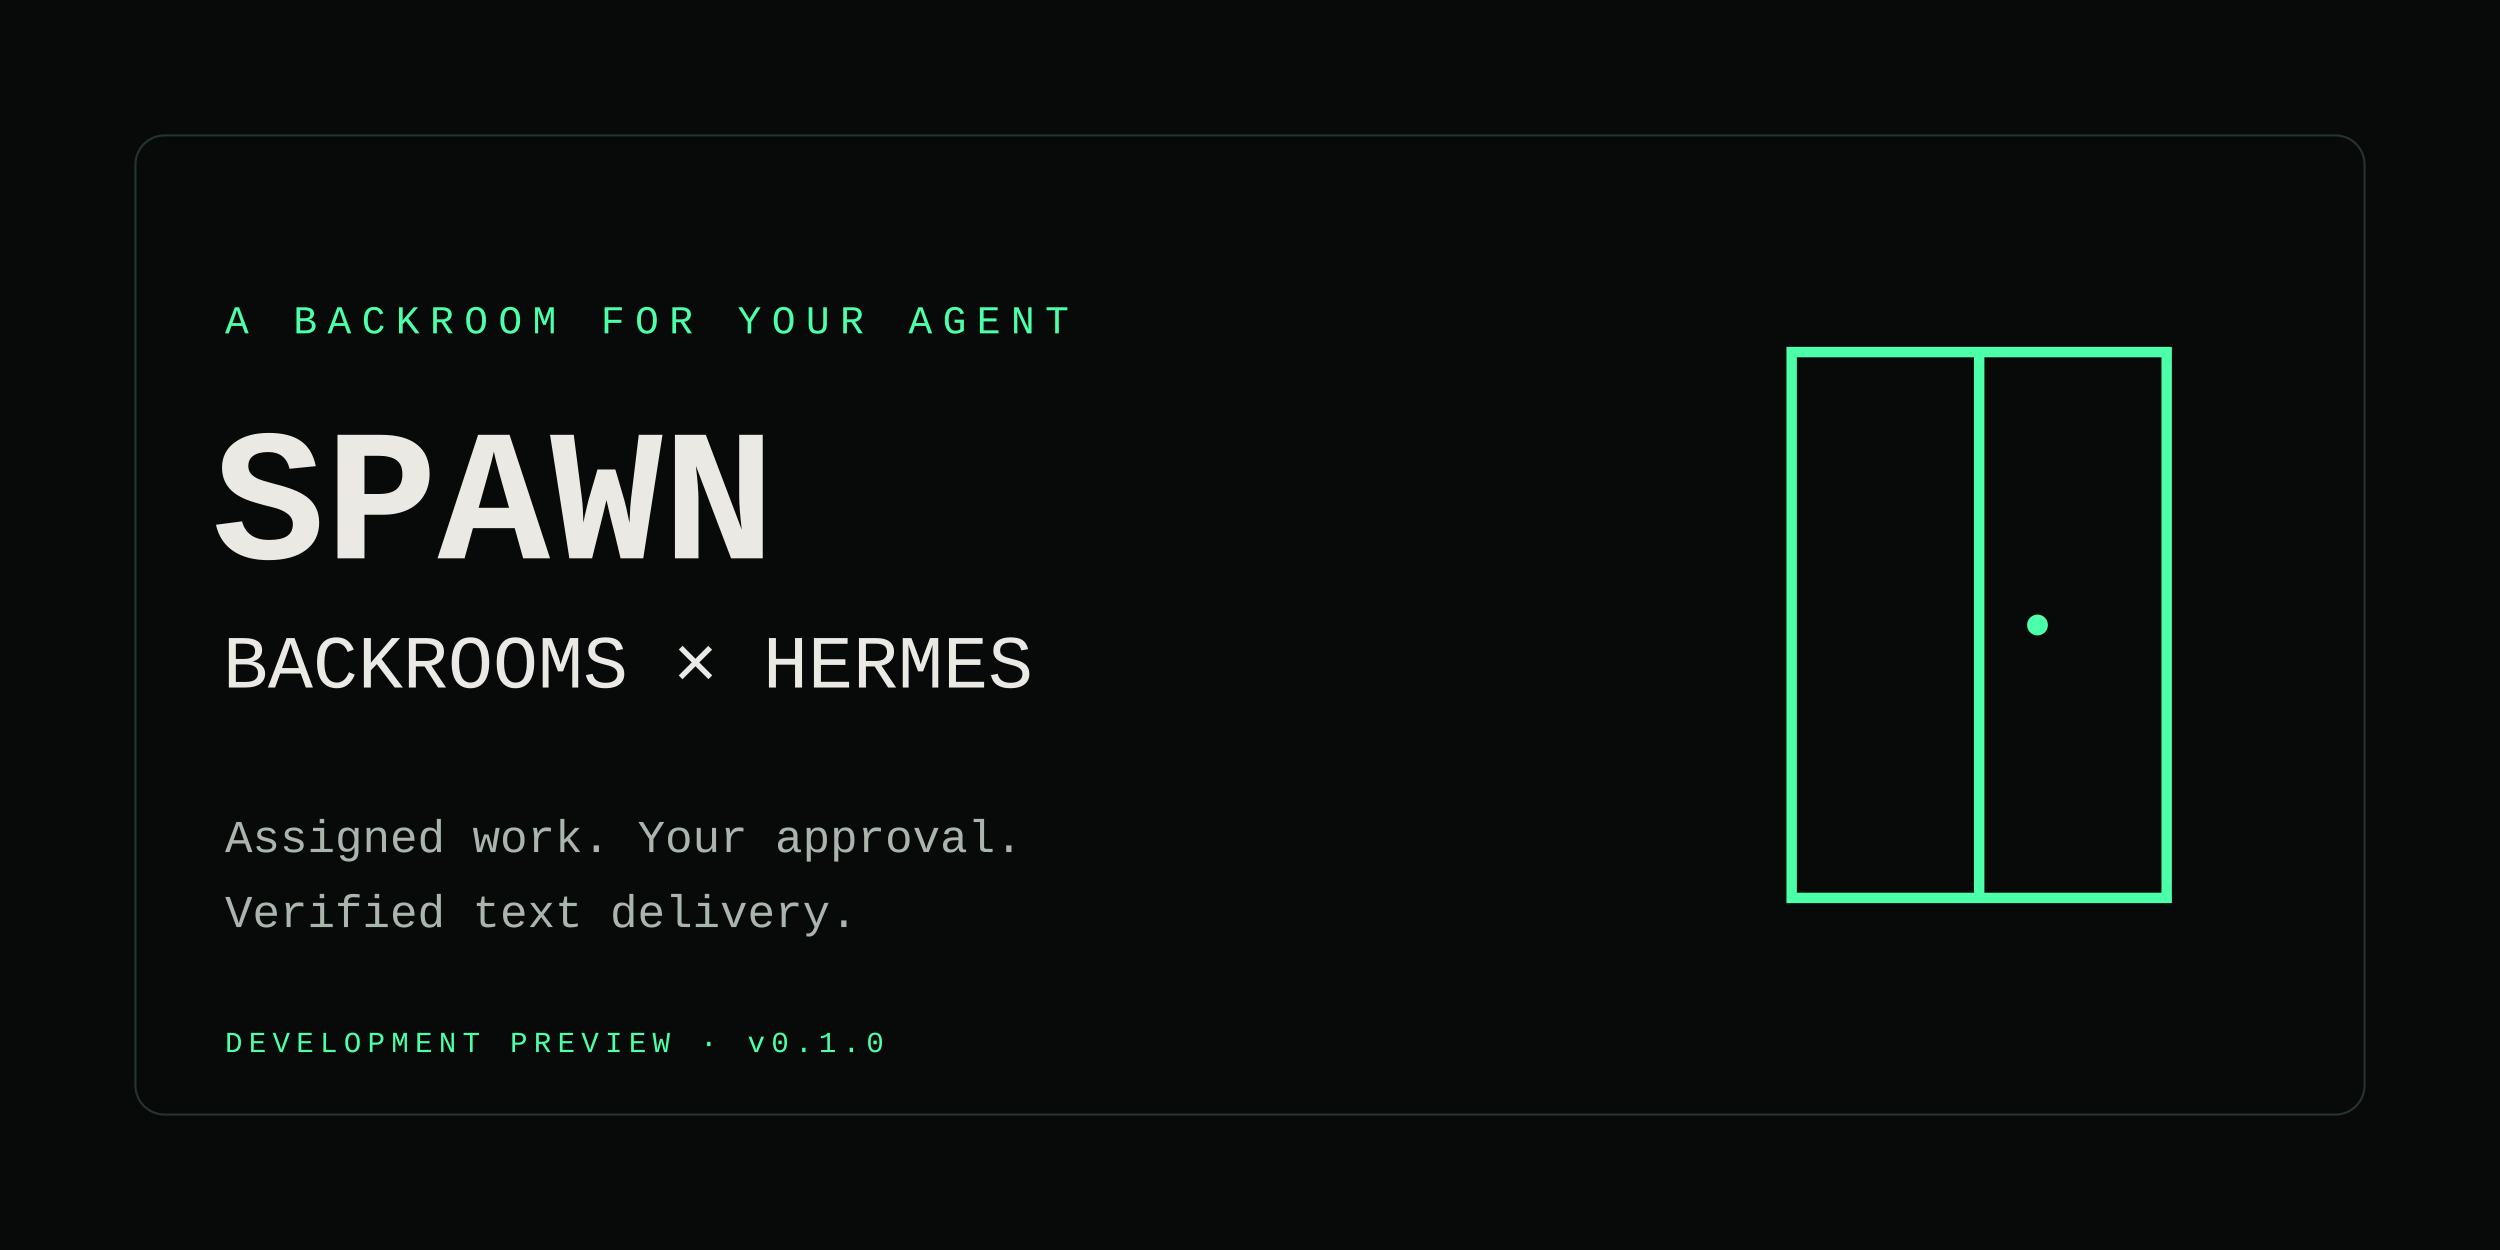
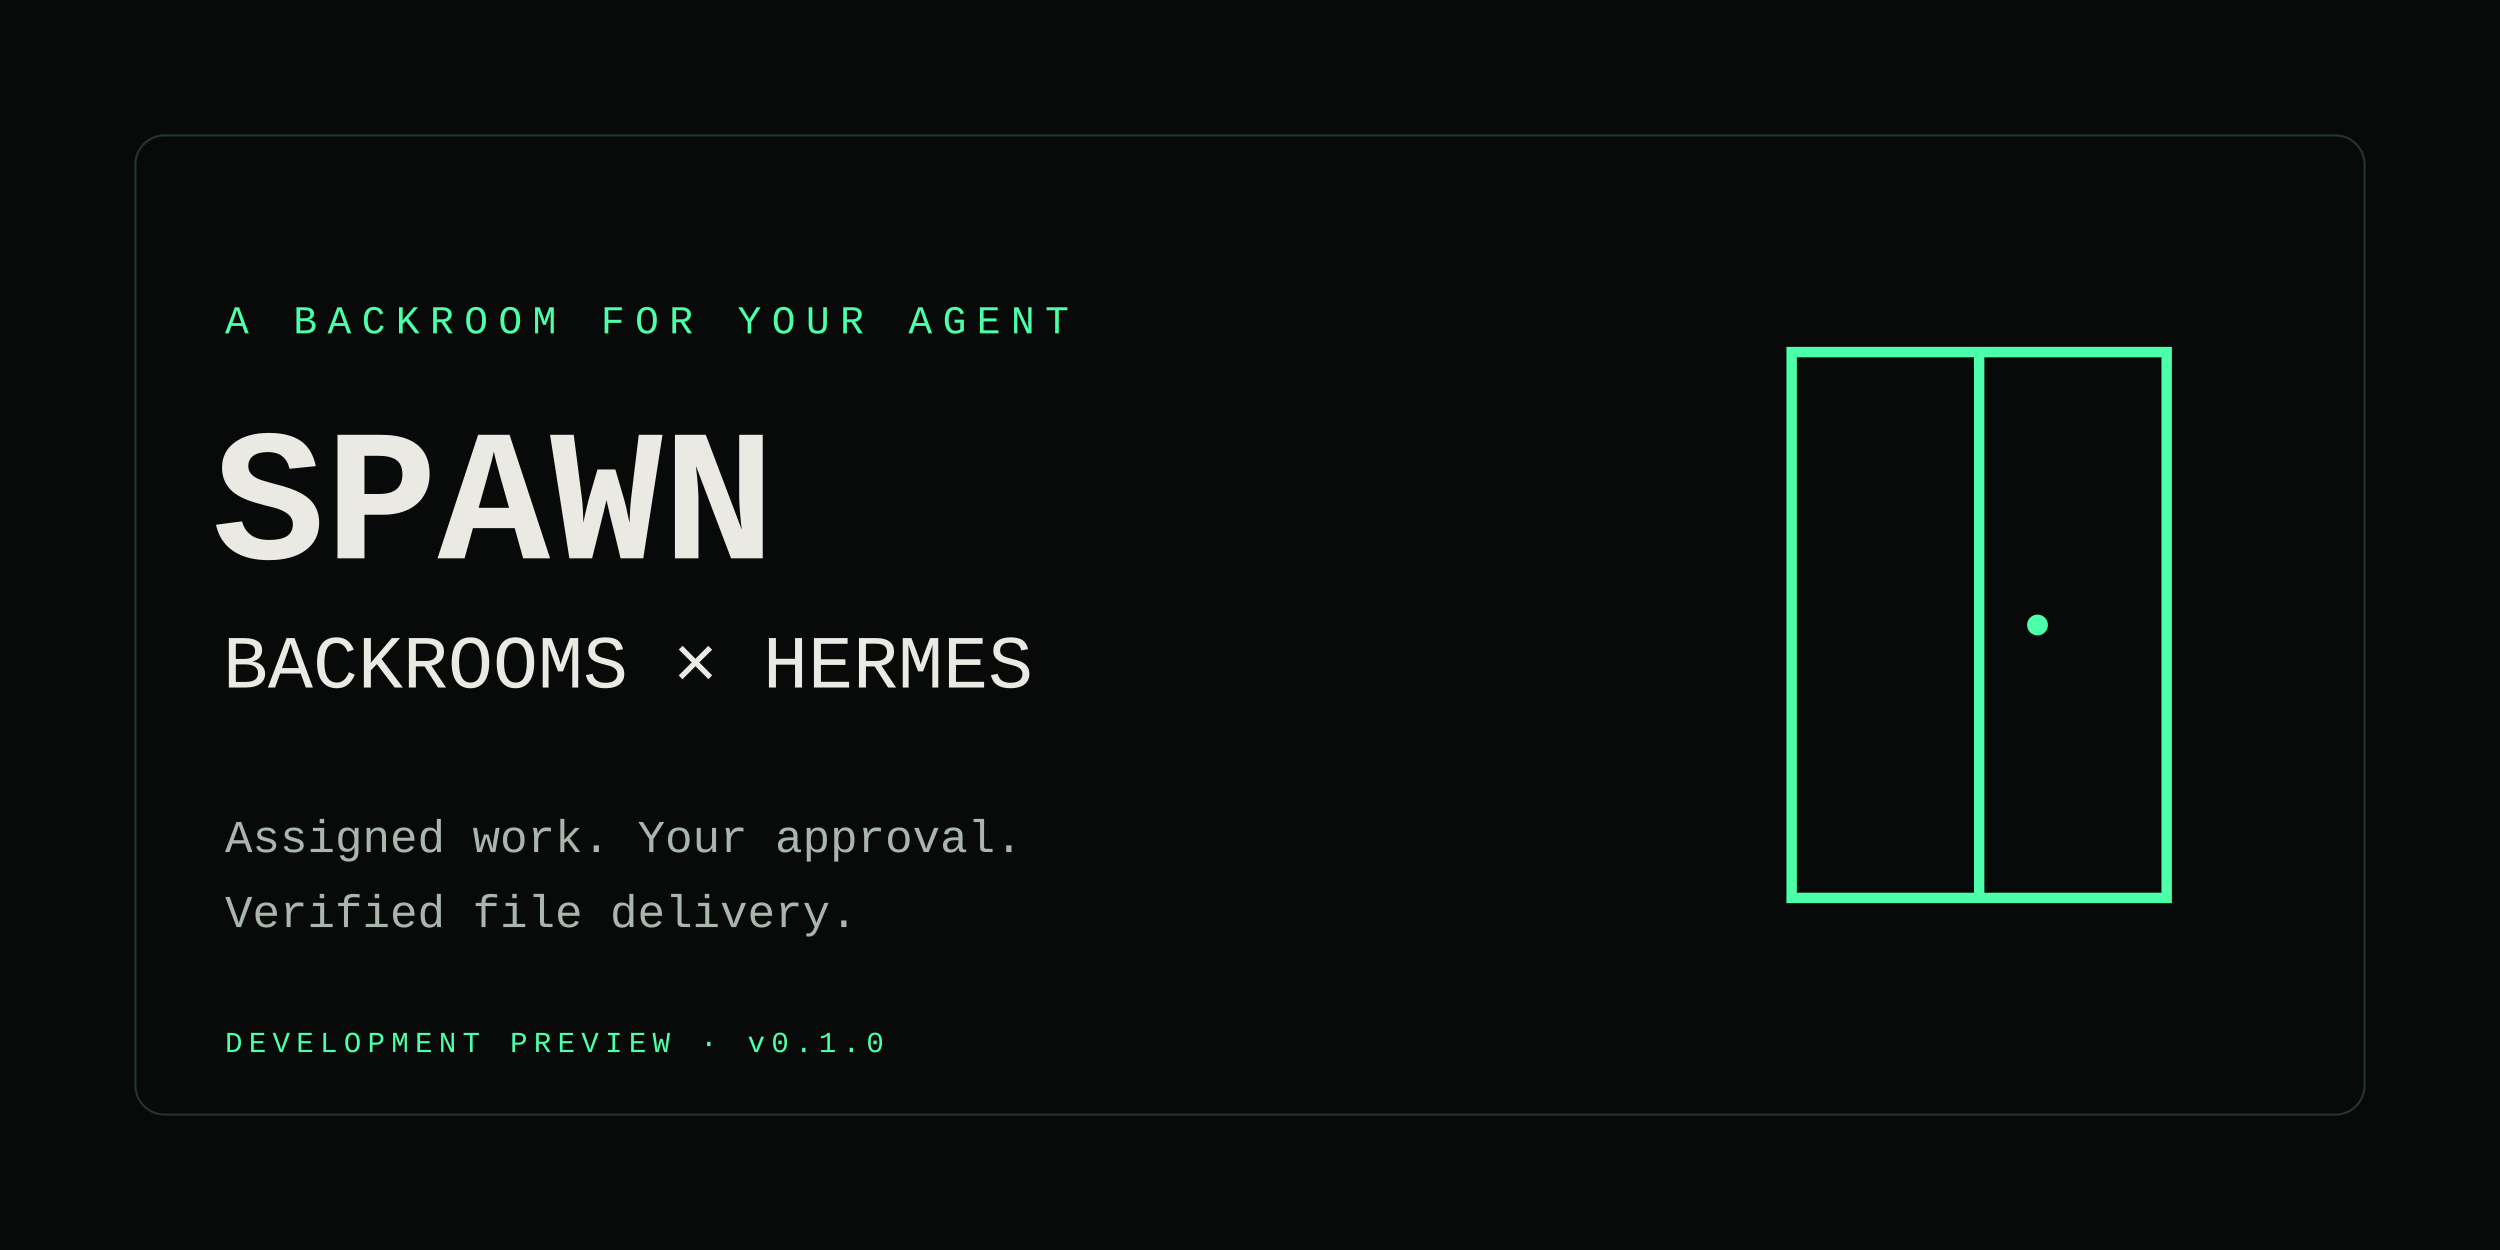
<svg xmlns="http://www.w3.org/2000/svg" width="1200" height="600" viewBox="0 0 1200 600" role="img" aria-labelledby="title desc">
  <rect width="1200" height="600" fill="#080a0a" />
  <rect x="65" y="65" width="1070" height="470" rx="14" fill="none" stroke="#25352d" />
  <path d="M950 169h90v262h-180V169h90v262" stroke="#4cffa9" stroke-width="5" fill="none" />
  <circle cx="978" cy="300" r="5" fill="#4cffa9" />
  <g font-family="Courier New,monospace">
    <text x="108" y="160" fill="#4cffa9" font-size="19" letter-spacing="5">A BACKROOM FOR YOUR AGENT</text>
    <text x="102" y="268" fill="#eae9e3" font-size="90" font-weight="bold">SPAWN</text>
    <text x="107" y="330" fill="#eae9e3" font-size="36">BACKROOMS × HERMES</text>
    <text x="108" y="409" fill="#a9b5ad" font-size="22">Assigned work. Your approval.</text>
-     <text x="108" y="445" fill="#a9b5ad" font-size="22">Verified text delivery.</text>
+     <text x="108" y="445" fill="#a9b5ad" font-size="22">Verified file delivery.</text>
    <text x="108" y="505" fill="#4cffa9" font-size="14" letter-spacing="3">DEVELOPMENT PREVIEW · v0.1.0</text>
  </g>
</svg>
